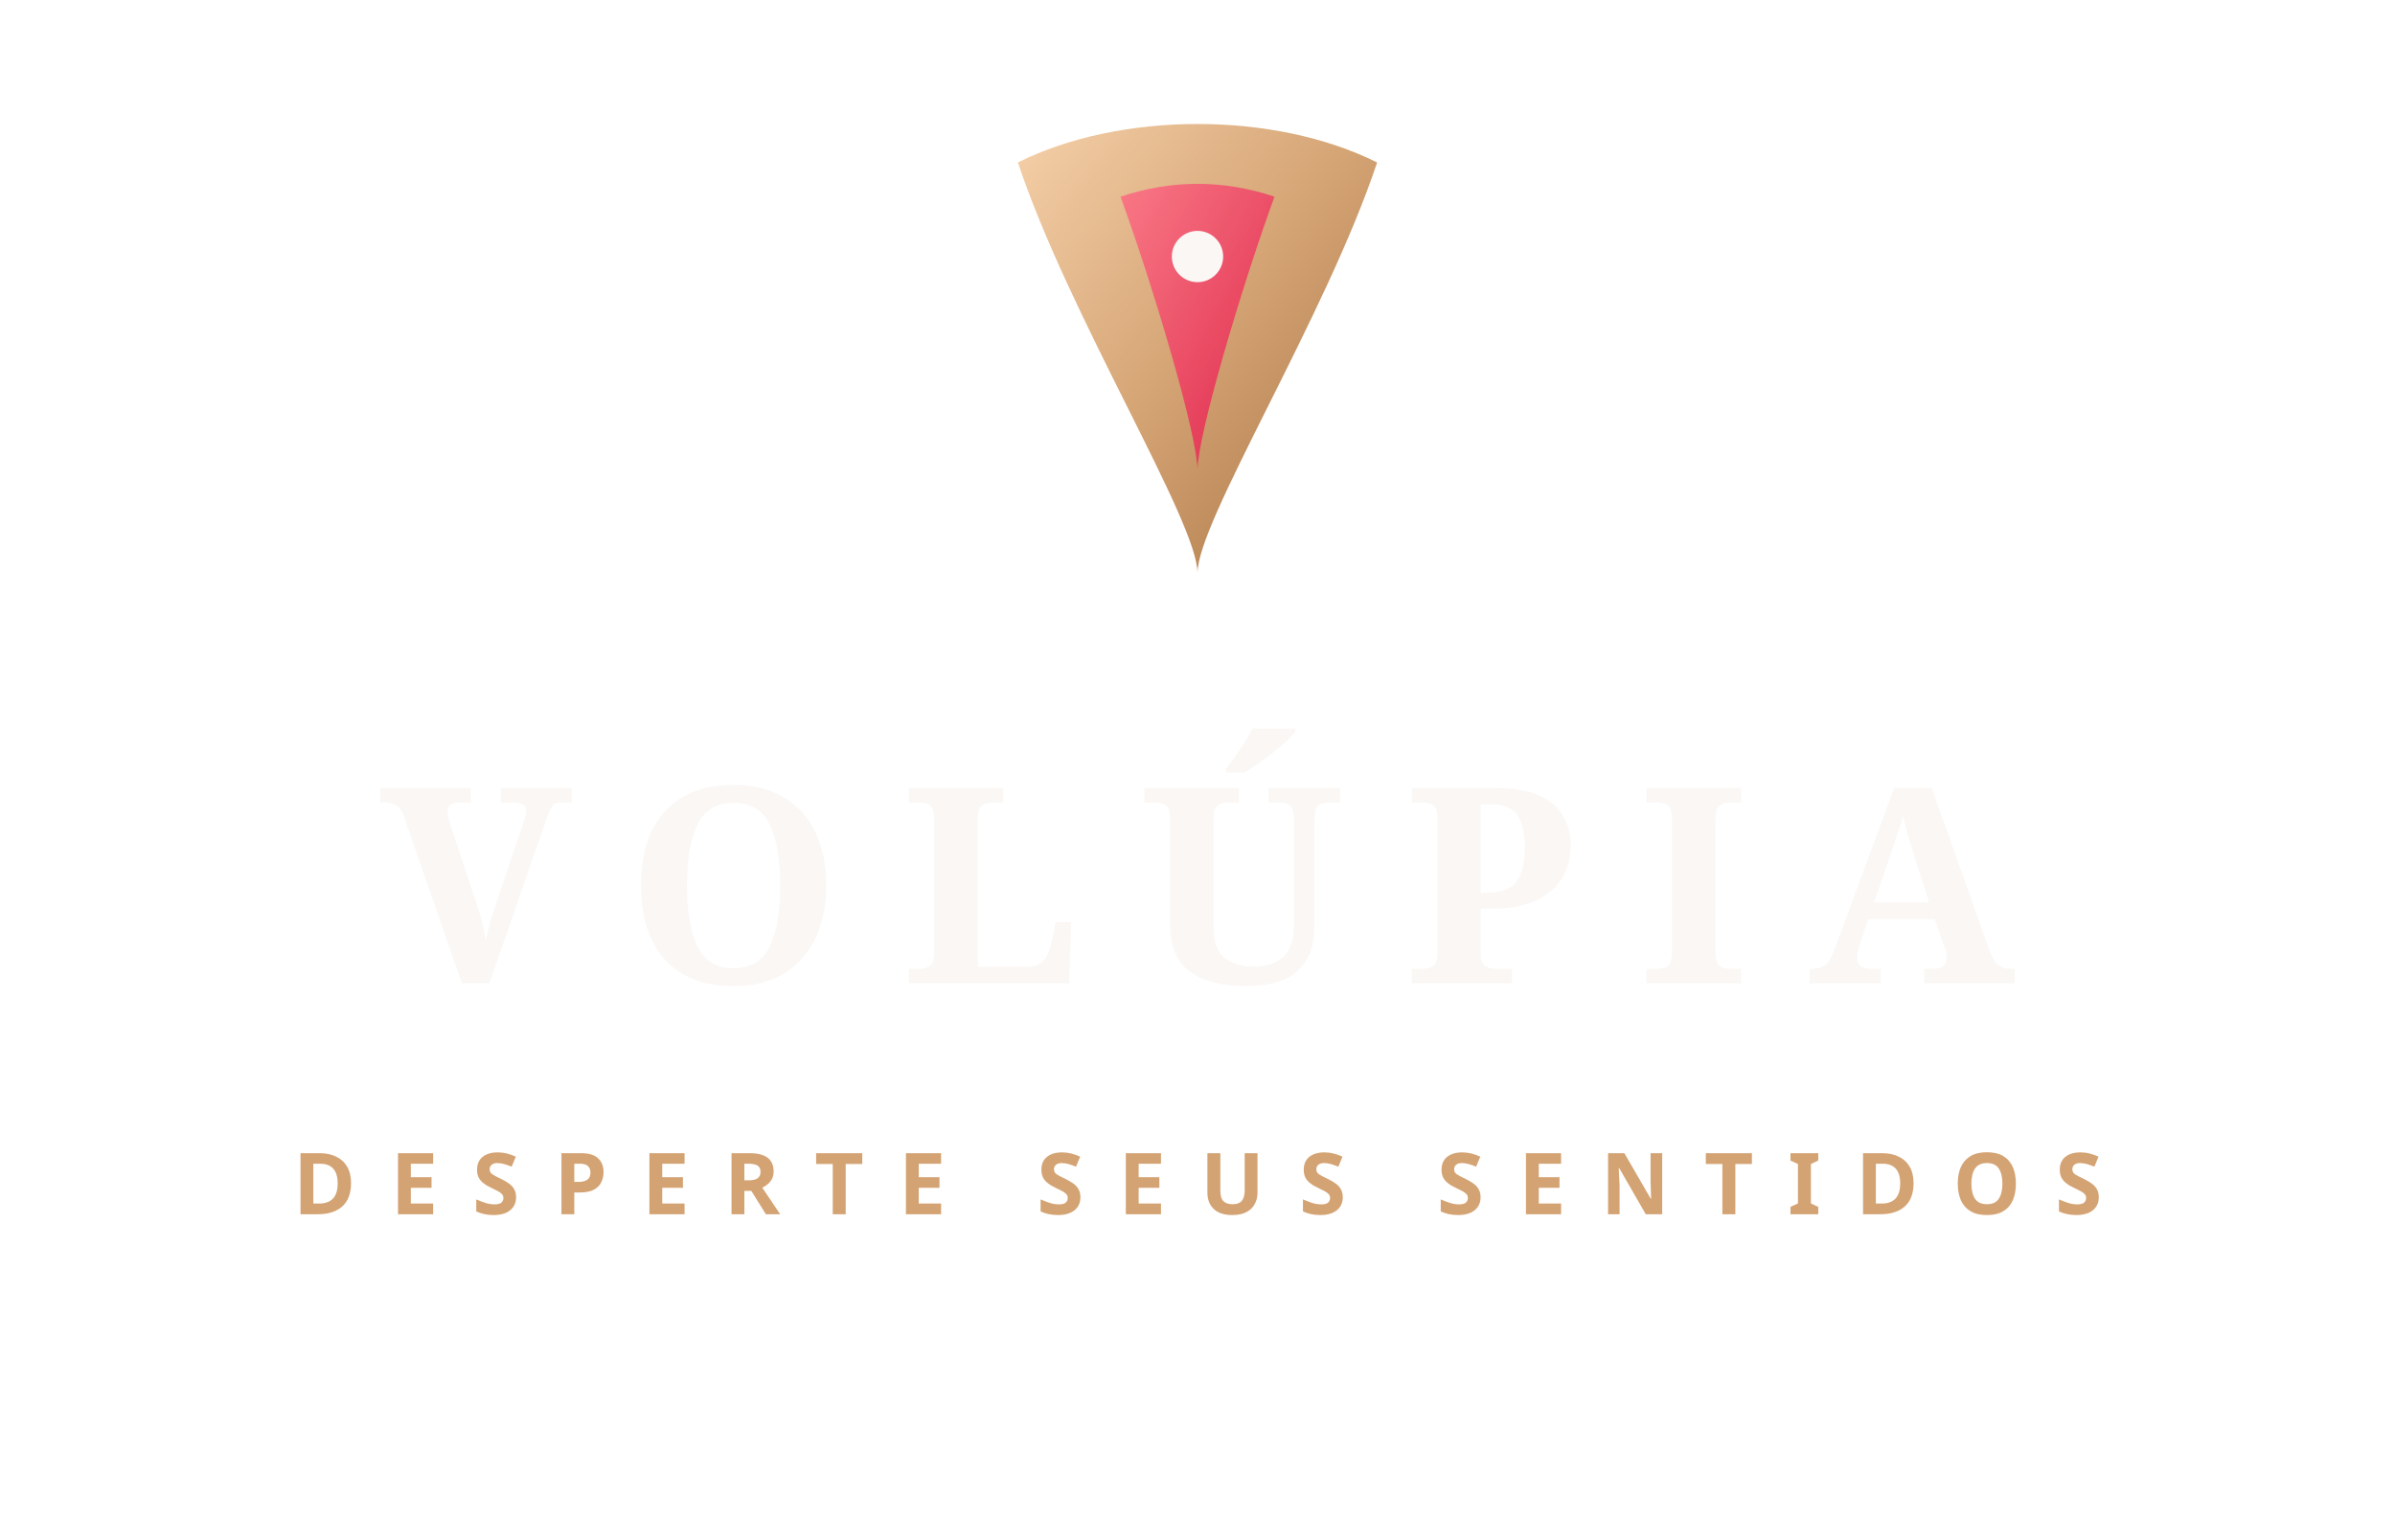
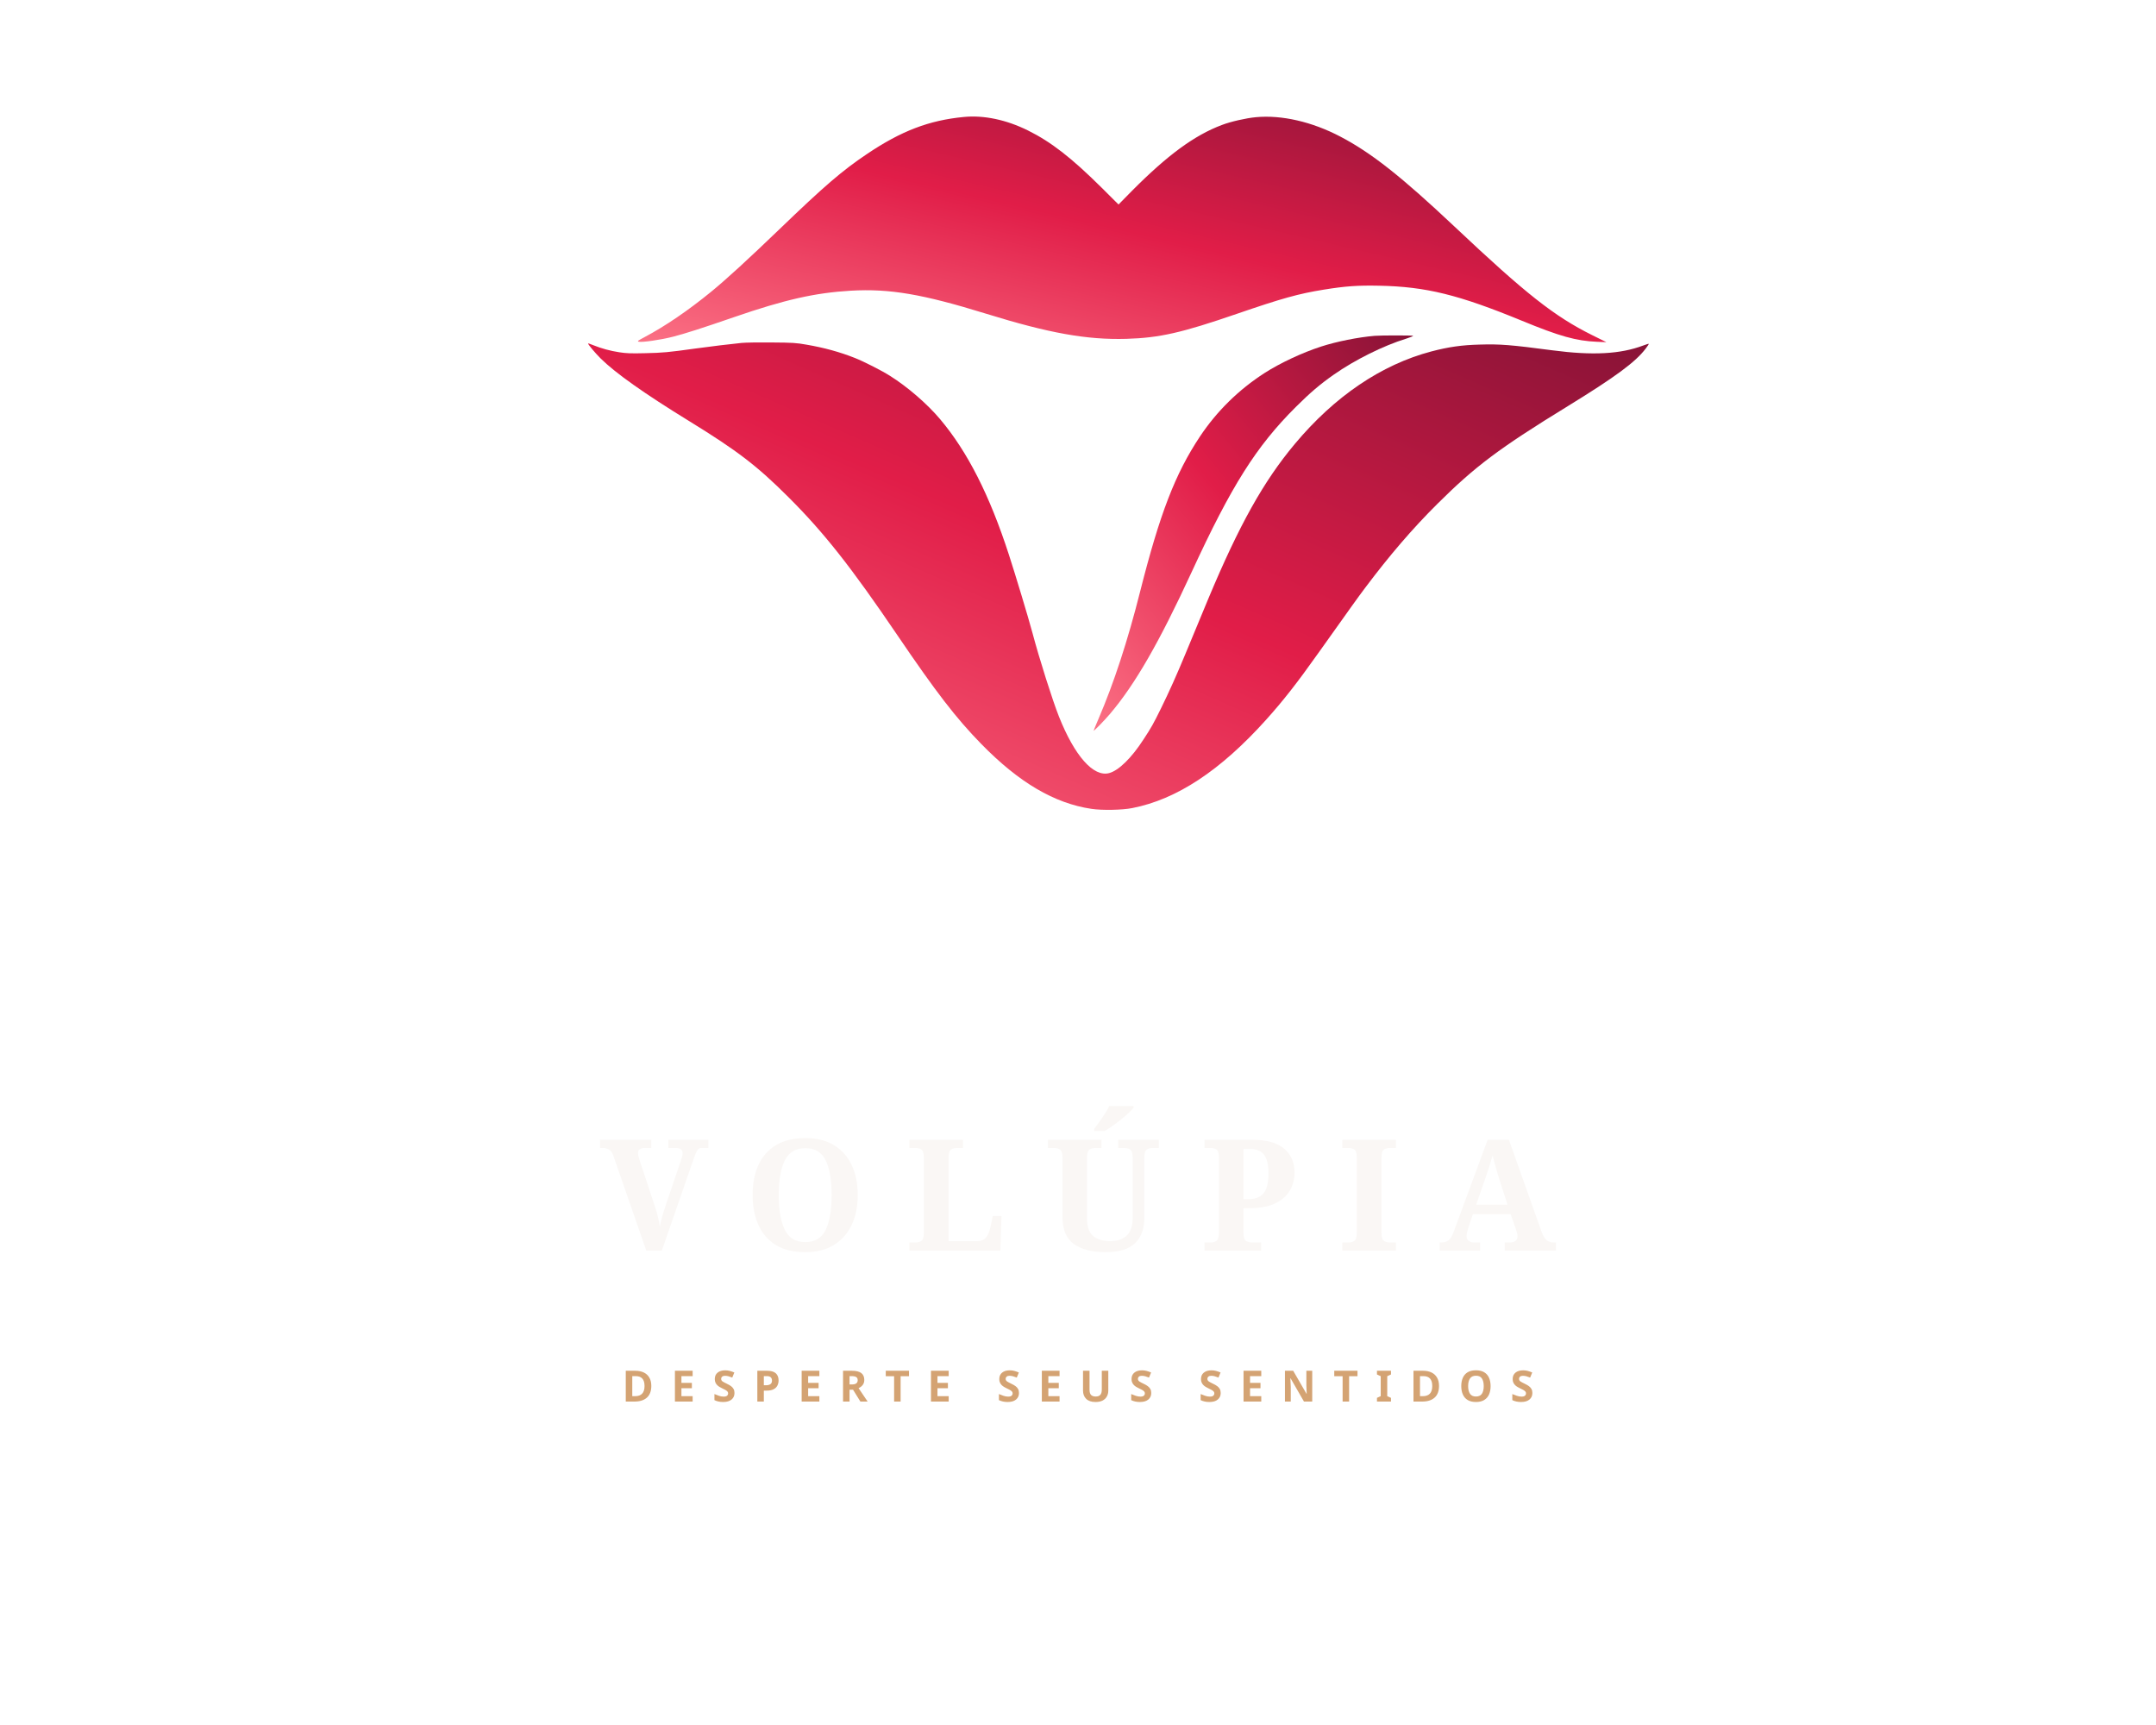
- <svg xmlns="http://www.w3.org/2000/svg" width="280" height="180" viewBox="0 0 280 180" fill="none">
+ <svg xmlns="http://www.w3.org/2000/svg" version="1.1" viewBox="0 0 1000 800" width="100%" height="100%">
  <defs>
-     <linearGradient id="primaryGold" x1="0%" y1="0%" x2="100%" y2="100%">
-       <stop offset="0%" stop-color="#F5D0A9" />
-       <stop offset="50%" stop-color="#D4A373" />
-       <stop offset="100%" stop-color="#A87343" />
-     </linearGradient>
-     <linearGradient id="primaryRose" x1="0%" y1="0%" x2="100%" y2="100%">
+     <linearGradient id="lockupLipGrad" x1="0%" y1="0%" x2="100%" y2="100%">
      <stop offset="0%" stop-color="#FB7185" />
-       <stop offset="100%" stop-color="#E11D48" />
+       <stop offset="50%" stop-color="#E11D48" />
+       <stop offset="100%" stop-color="#881337" />
    </linearGradient>
  </defs>
-   <g transform="translate(110, 10)">
-     <path d="M 9,9 C 21,3 39,3 51,9 C 45,27 30,51 30,57 C 30,51 15,27 9,9 Z" fill="url(#primaryGold)" />
-     <path d="M 21,13 C 27,11 33,11 39,13 C 35,24 30,41 30,45 C 30,41 25,24 21,13 Z" fill="url(#primaryRose)" opacity="0.9" />
-     <circle cx="30" cy="20" r="3" fill="#FAF7F5" />
+   <g transform="translate(250, 40) scale(0.35)">
+     <g transform="translate(0,1024) scale(0.1,-0.1)" fill="url(#lockupLipGrad)" stroke="none">
+       <path d="M5630 9833 c-460 -44 -830 -185 -1284 -491 -329 -221 -565 -424 -1156 -993 -423 -407 -714 -673 -910 -833 -305 -249 -606 -454 -879 -599 -94 -50 -102 -56 -78 -62 44 -11 294 25 452 66 154 39 394 116 805 258 675 233 1077 324 1552 352 513 30 952 -45 1793 -305 833 -258 1336 -348 1860 -333 437 13 730 79 1462 331 600 206 818 267 1153 321 284 46 449 58 735 52 616 -12 1052 -119 1890 -464 500 -206 718 -267 995 -279 l125 -5 -190 94 c-500 249 -876 545 -1820 1435 -706 665 -1105 980 -1514 1194 -377 198 -779 290 -1121 258 -129 -12 -333 -58 -450 -103 -365 -137 -722 -400 -1193 -874 l-177 -180 -223 222 c-398 395 -670 607 -977 759 -286 142 -585 205 -850 179z" />
+       <path d="M11075 6933 c-217 -18 -507 -76 -710 -142 -250 -81 -545 -219 -750 -351 -342 -220 -633 -506 -856 -841 -327 -492 -531 -1019 -794 -2059 -163 -647 -348 -1211 -549 -1679 -36 -85 -66 -156 -66 -160 0 -11 142 134 214 219 333 391 652 944 1086 1885 527 1143 854 1662 1379 2185 192 191 320 300 504 429 278 195 656 383 955 475 56 18 99 35 96 39 -7 7 -429 7 -509 0z" />
+       <path d="M2685 6839 c-142 -14 -414 -47 -610 -74 -366 -51 -435 -57 -665 -62 -193 -5 -255 -2 -345 12 -124 19 -236 50 -343 93 -39 16 -72 27 -72 24 0 -14 93 -125 166 -198 197 -195 577 -464 1179 -834 637 -392 894 -589 1311 -1005 469 -468 828 -922 1444 -1830 514 -757 777 -1098 1110 -1439 500 -512 969 -788 1462 -861 138 -21 407 -16 538 10 591 115 1170 497 1775 1170 229 255 407 482 693 885 462 649 521 732 621 865 323 430 627 784 955 1110 501 498 821 739 1731 1297 631 388 897 584 1031 762 25 32 43 61 41 63 -3 2 -35 -8 -73 -22 -304 -115 -672 -134 -1204 -64 -555 73 -692 84 -964 76 -237 -6 -413 -31 -641 -91 -662 -175 -1282 -595 -1810 -1227 -413 -494 -734 -1068 -1143 -2044 -125 -299 -245 -588 -305 -735 -112 -271 -213 -497 -325 -725 -99 -201 -126 -250 -231 -410 -159 -246 -329 -412 -455 -446 -208 -56 -458 227 -666 750 -88 223 -259 763 -353 1116 -51 191 -223 760 -309 1025 -257 793 -549 1367 -912 1798 -170 202 -432 429 -665 575 -110 70 -349 191 -466 237 -199 79 -407 136 -640 176 -136 24 -180 27 -460 29 -170 2 -350 -1 -400 -6z" />
+     </g>
  </g>
-   <text x="140" y="115" font-family="'Playfair Display', Georgia, serif" font-size="32" font-weight="700" letter-spacing="7" fill="#FAF7F5" text-anchor="middle">
-     VOLÚPIA
-   </text>
-   <text x="140" y="142" font-family="'Plus Jakarta Sans', sans-serif" font-size="10" font-weight="600" letter-spacing="4" fill="#D4A373" text-anchor="middle">
-     DESPERTE SEUS SENTIDOS
-   </text>
+   <text x="500" y="580" font-family="'Playfair Display', Georgia, serif" font-size="72" font-weight="700" letter-spacing="18" fill="#FAF7F5" text-anchor="middle">VOLÚPIA</text>
+   <text x="500" y="650" font-family="'Plus Jakarta Sans', sans-serif" font-size="20" font-weight="600" letter-spacing="8" fill="#D4A373" text-anchor="middle">DESPERTE SEUS SENTIDOS</text>
</svg>
